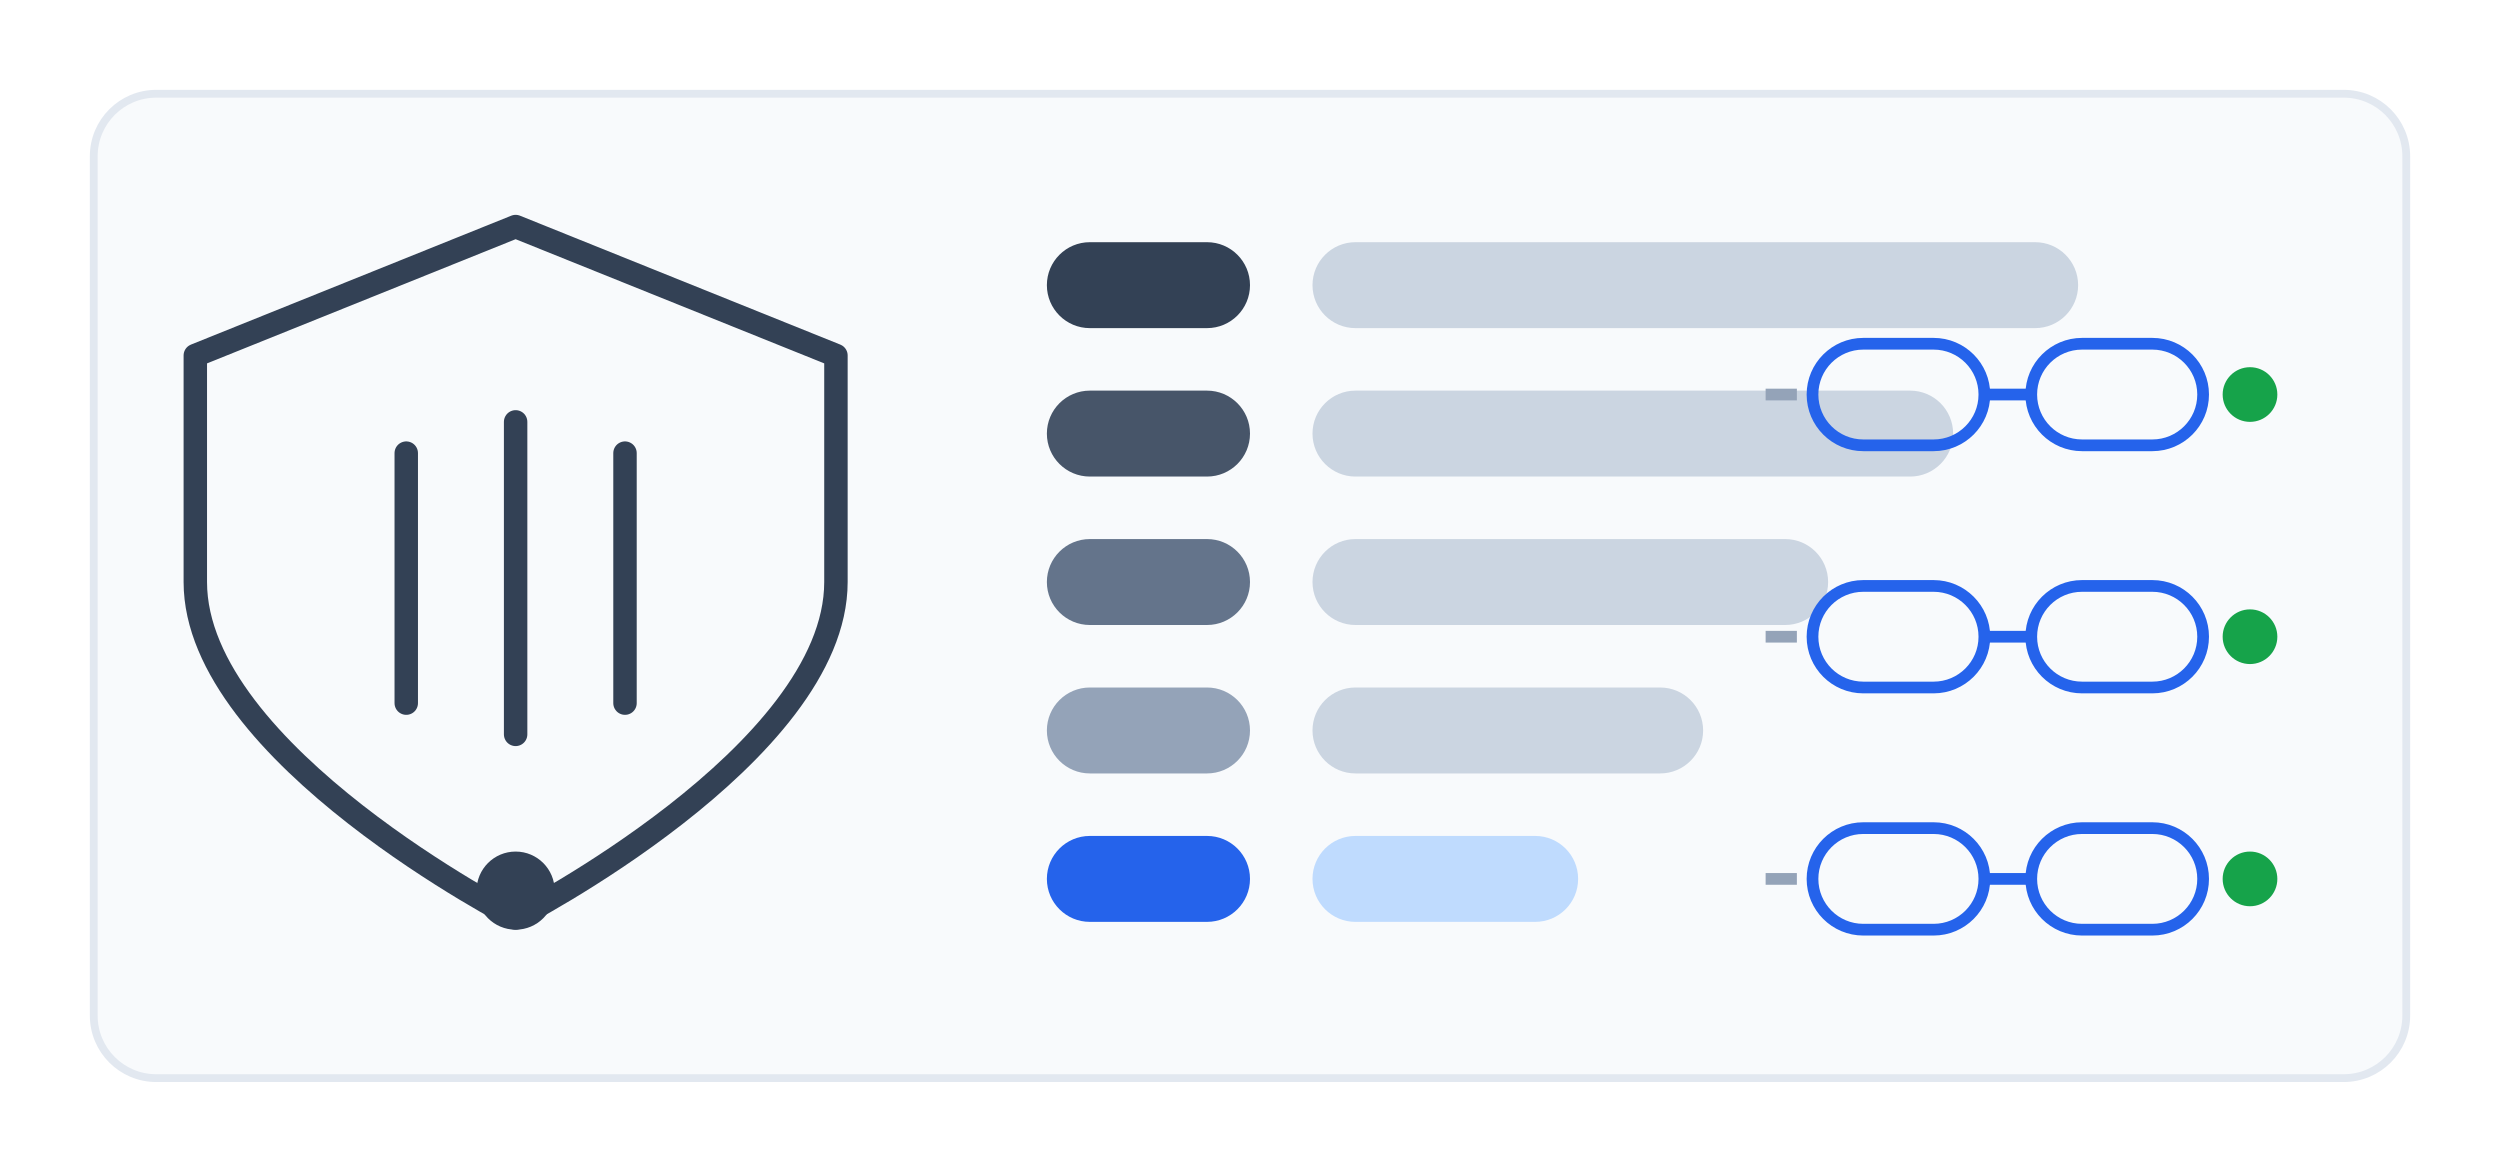
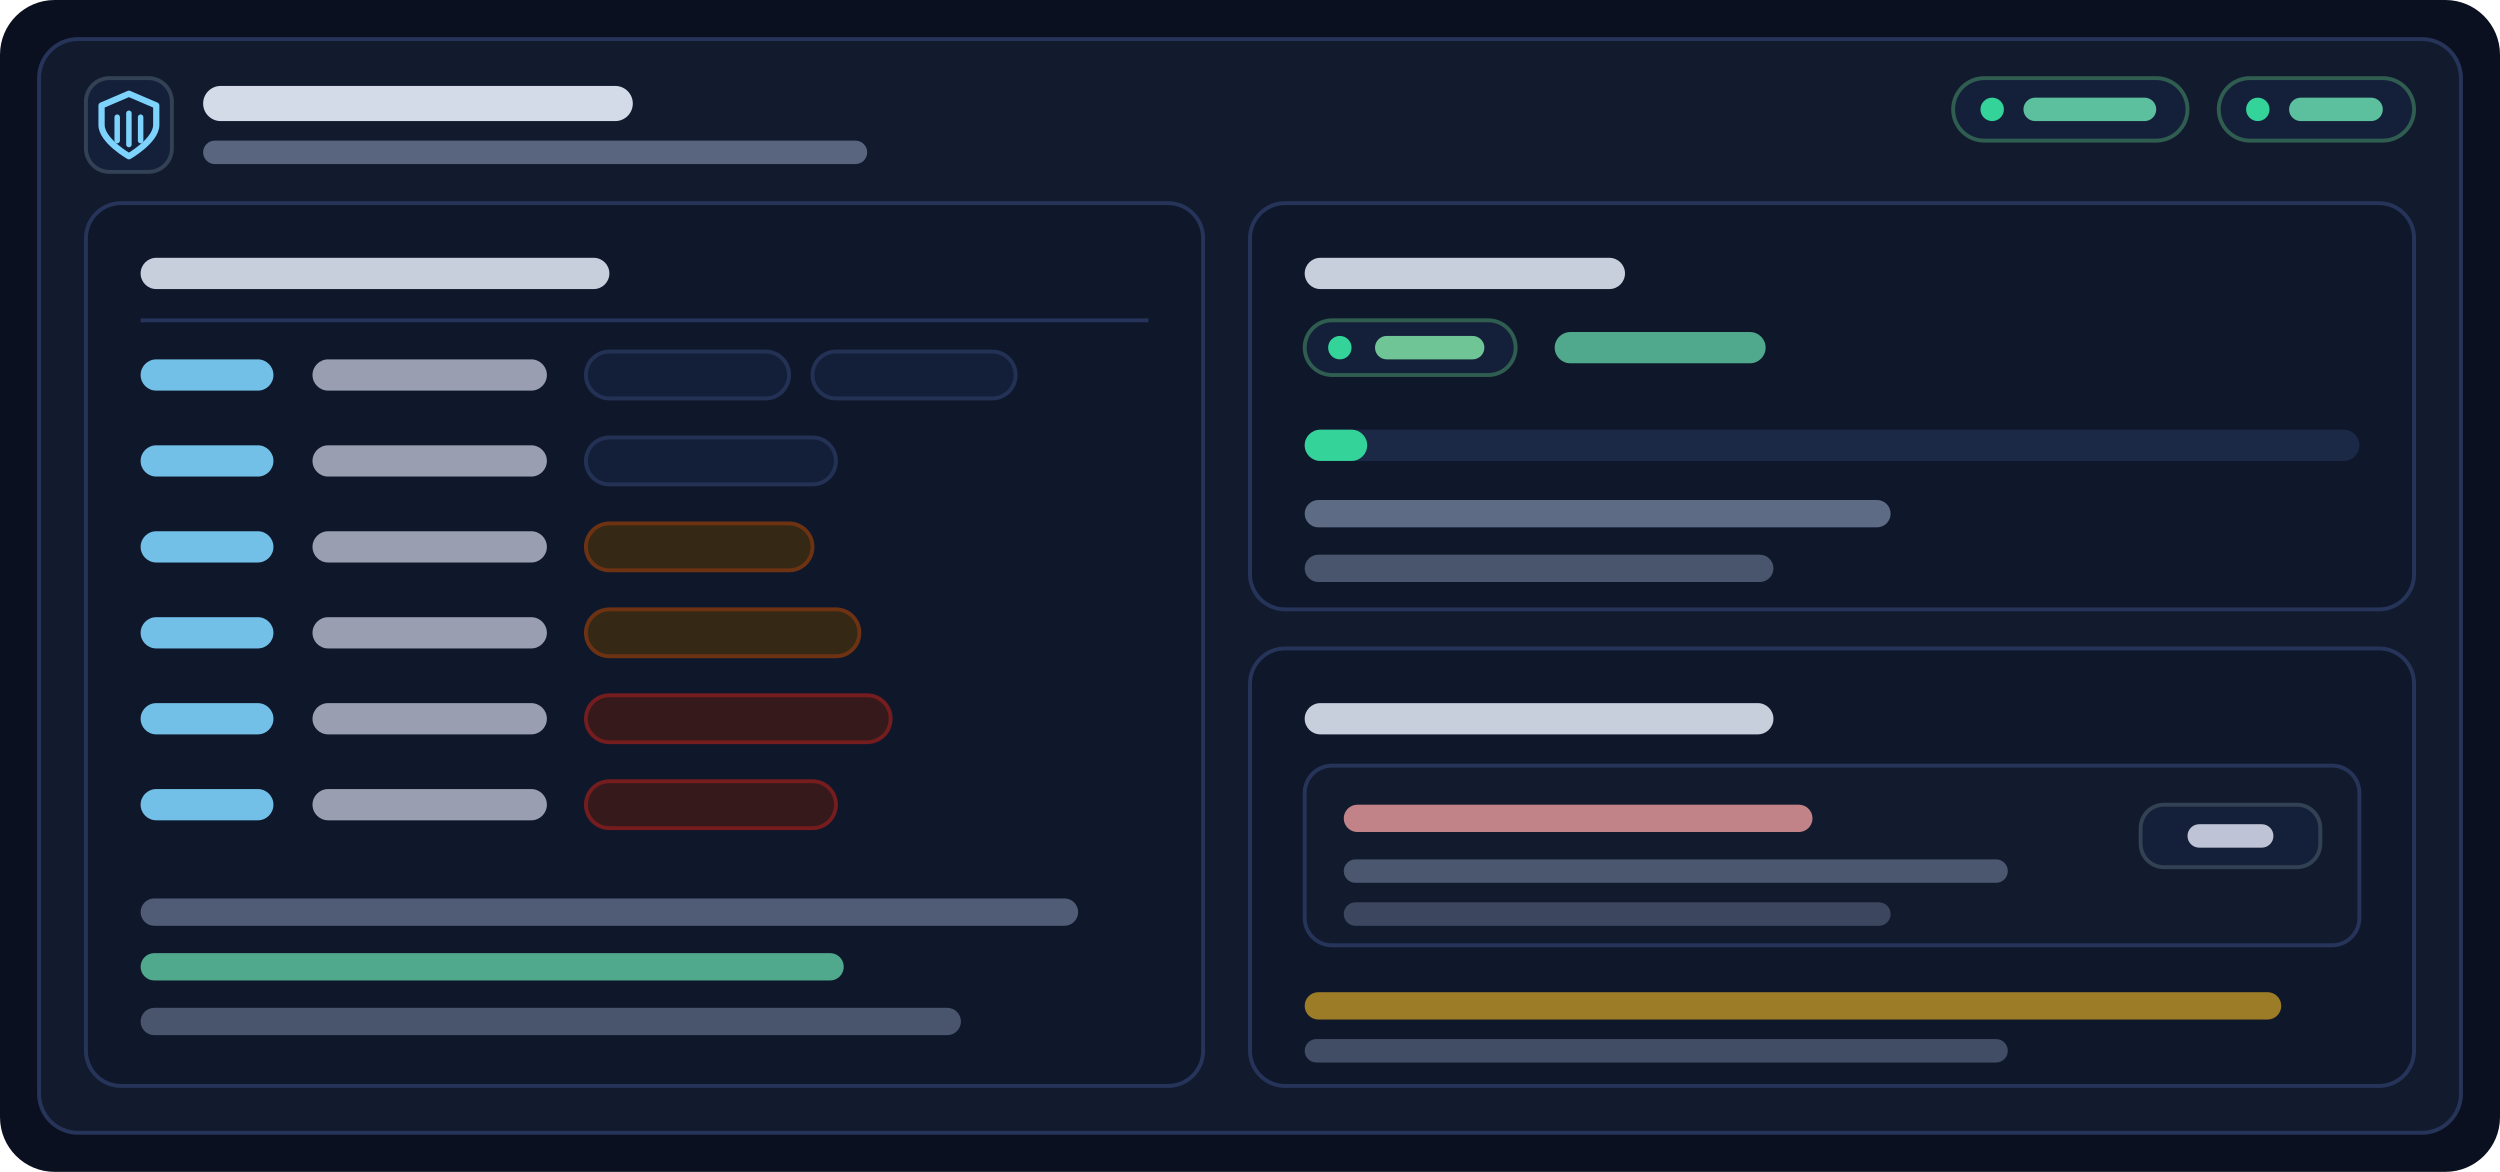
- <svg xmlns="http://www.w3.org/2000/svg" width="640" height="300" viewBox="0 0 640 300" fill="none">
-   <rect x="24" y="24" width="592" height="252" rx="16" fill="#f8fafc" />
-   <rect x="24" y="24" width="592" height="252" rx="16" stroke="#e2e8f0" stroke-width="2" />
-   <path d="M132 58 214 91v58c0 44-82 86-82 86S50 193 50 149V91z" stroke="#334155" stroke-width="6" stroke-linejoin="round" />
-   <path d="M104 116v64M132 108v80M160 116v64" stroke="#334155" stroke-width="6" stroke-linecap="round" />
-   <circle cx="132" cy="228" r="10" fill="#334155" />
-   <rect x="268" y="62" width="52" height="22" rx="11" fill="#334155" />
-   <rect x="336" y="62" width="196" height="22" rx="11" fill="#cbd5e1" />
-   <rect x="268" y="100" width="52" height="22" rx="11" fill="#475569" />
-   <rect x="336" y="100" width="164" height="22" rx="11" fill="#cbd5e1" />
-   <rect x="268" y="138" width="52" height="22" rx="11" fill="#64748b" />
-   <rect x="336" y="138" width="132" height="22" rx="11" fill="#cbd5e1" />
-   <rect x="268" y="176" width="52" height="22" rx="11" fill="#94a3b8" />
-   <rect x="336" y="176" width="100" height="22" rx="11" fill="#cbd5e1" />
-   <rect x="268" y="214" width="52" height="22" rx="11" fill="#2563eb" />
-   <rect x="336" y="214" width="68" height="22" rx="11" fill="#bfdbfe" />
-   <g stroke="#2563eb" stroke-width="3" fill="none">
-     <rect x="464" y="88" width="44" height="26" rx="13" />
-     <rect x="520" y="88" width="44" height="26" rx="13" />
-     <rect x="464" y="150" width="44" height="26" rx="13" />
-     <rect x="520" y="150" width="44" height="26" rx="13" />
-     <rect x="464" y="212" width="44" height="26" rx="13" />
-     <rect x="520" y="212" width="44" height="26" rx="13" />
+ <svg xmlns="http://www.w3.org/2000/svg" width="640" height="300" viewBox="0 0 640 300" fill="none" role="img" aria-label="AI Prison panel preview">
+   <rect width="640" height="300" rx="14" fill="#0b1020" />
+   <rect x="10" y="10" width="620" height="280" rx="10" fill="#121a2e" stroke="#26345a" />
+   <rect x="22" y="20" width="22" height="24" rx="6" fill="#14203a" stroke="#334155" />
+   <path d="M33 24 40 27v5c0 4-7 8-7 8s-7-4-7-8v-5z" fill="none" stroke="#7dd3fc" stroke-width="1.6" stroke-linejoin="round" />
+   <path d="M30 30v6M33 29v8M36 30v6" stroke="#7dd3fc" stroke-width="1.4" stroke-linecap="round" />
+   <rect x="52" y="22" width="110" height="9" rx="4.5" fill="#e8eefc" opacity="0.9" />
+   <rect x="52" y="36" width="170" height="6" rx="3" fill="#9fb0d0" opacity="0.5" />
+   <rect x="500" y="20" width="60" height="16" rx="8" fill="#14203a" stroke="#2f5d50" />
+   <circle cx="510" cy="28" r="3" fill="#34d399" />
+   <rect x="518" y="25" width="34" height="6" rx="3" fill="#6ee7b7" opacity="0.8" />
+   <rect x="568" y="20" width="50" height="16" rx="8" fill="#14203a" stroke="#2f5d50" />
+   <circle cx="578" cy="28" r="3" fill="#34d399" />
+   <rect x="586" y="25" width="24" height="6" rx="3" fill="#6ee7b7" opacity="0.8" />
+   <rect x="22" y="52" width="286" height="226" rx="9" fill="#0f172b" stroke="#26345a" />
+   <rect x="36" y="66" width="120" height="8" rx="4" fill="#e8eefc" opacity="0.85" />
+   <line x1="36" y1="82" x2="294" y2="82" stroke="#26345a" />
+   <g opacity="0.9">
+     <rect x="36" y="92" width="34" height="8" rx="4" fill="#7dd3fc" />
+     <rect x="80" y="92" width="60" height="8" rx="4" fill="#e8eefc" opacity="0.7" />
+     <rect x="150" y="90" width="52" height="12" rx="6" fill="#14203a" stroke="#26345a" />
+     <rect x="208" y="90" width="52" height="12" rx="6" fill="#14203a" stroke="#26345a" />
+     <rect x="36" y="114" width="34" height="8" rx="4" fill="#7dd3fc" />
+     <rect x="80" y="114" width="60" height="8" rx="4" fill="#e8eefc" opacity="0.7" />
+     <rect x="150" y="112" width="64" height="12" rx="6" fill="#14203a" stroke="#26345a" />
+     <rect x="36" y="136" width="34" height="8" rx="4" fill="#7dd3fc" />
+     <rect x="80" y="136" width="60" height="8" rx="4" fill="#e8eefc" opacity="0.7" />
+     <rect x="150" y="134" width="58" height="12" rx="6" fill="#3a2a12" stroke="#78350f" />
+     <rect x="36" y="158" width="34" height="8" rx="4" fill="#7dd3fc" />
+     <rect x="80" y="158" width="60" height="8" rx="4" fill="#e8eefc" opacity="0.7" />
+     <rect x="150" y="156" width="70" height="12" rx="6" fill="#3a2a12" stroke="#78350f" />
+     <rect x="36" y="180" width="34" height="8" rx="4" fill="#7dd3fc" />
+     <rect x="80" y="180" width="60" height="8" rx="4" fill="#e8eefc" opacity="0.7" />
+     <rect x="150" y="178" width="78" height="12" rx="6" fill="#3a1a1a" stroke="#7f1d1d" />
+     <rect x="36" y="202" width="34" height="8" rx="4" fill="#7dd3fc" />
+     <rect x="80" y="202" width="60" height="8" rx="4" fill="#e8eefc" opacity="0.7" />
+     <rect x="150" y="200" width="64" height="12" rx="6" fill="#3a1a1a" stroke="#7f1d1d" />
  </g>
-   <path d="M508 101h12M508 163h12M508 225h12" stroke="#2563eb" stroke-width="3" />
-   <path d="M452 101h8M452 163h8M452 225h8" stroke="#94a3b8" stroke-width="3" />
-   <circle cx="576" cy="101" r="7" fill="#16a34a" />
-   <circle cx="576" cy="163" r="7" fill="#16a34a" />
-   <circle cx="576" cy="225" r="7" fill="#16a34a" />
+   <rect x="36" y="230" width="240" height="7" rx="3.5" fill="#9fb0d0" opacity="0.45" />
+   <rect x="36" y="244" width="180" height="7" rx="3.5" fill="#6ee7b7" opacity="0.7" />
+   <rect x="36" y="258" width="210" height="7" rx="3.5" fill="#9fb0d0" opacity="0.4" />
+   <rect x="320" y="52" width="298" height="104" rx="9" fill="#0f172b" stroke="#26345a" />
+   <rect x="334" y="66" width="82" height="8" rx="4" fill="#e8eefc" opacity="0.85" />
+   <rect x="334" y="82" width="54" height="14" rx="7" fill="#14203a" stroke="#2f5d50" />
+   <circle cx="343" cy="89" r="3" fill="#34d399" />
+   <rect x="352" y="86" width="28" height="6" rx="3" fill="#86efac" opacity="0.8" />
+   <rect x="398" y="85" width="54" height="8" rx="4" fill="#6ee7b7" opacity="0.7" />
+   <rect x="334" y="110" width="270" height="8" rx="4" fill="#1b2946" />
+   <rect x="334" y="110" width="16" height="8" rx="4" fill="#34d399" />
+   <rect x="334" y="128" width="150" height="7" rx="3.5" fill="#9fb0d0" opacity="0.55" />
+   <rect x="334" y="142" width="120" height="7" rx="3.5" fill="#9fb0d0" opacity="0.4" />
+   <rect x="320" y="166" width="298" height="112" rx="9" fill="#0f172b" stroke="#26345a" />
+   <rect x="334" y="180" width="120" height="8" rx="4" fill="#e8eefc" opacity="0.85" />
+   <rect x="334" y="196" width="270" height="46" rx="7" fill="#121a2e" stroke="#26345a" />
+   <rect x="344" y="206" width="120" height="7" rx="3.5" fill="#fca5a5" opacity="0.75" />
+   <rect x="344" y="220" width="170" height="6" rx="3" fill="#9fb0d0" opacity="0.4" />
+   <rect x="344" y="231" width="140" height="6" rx="3" fill="#9fb0d0" opacity="0.3" />
+   <rect x="548" y="206" width="46" height="16" rx="6" fill="#14203a" stroke="#334155" />
+   <rect x="560" y="211" width="22" height="6" rx="3" fill="#e8eefc" opacity="0.8" />
+   <rect x="334" y="254" width="250" height="7" rx="3.5" fill="#fbbf24" opacity="0.6" />
+   <rect x="334" y="266" width="180" height="6" rx="3" fill="#9fb0d0" opacity="0.35" />
</svg>
